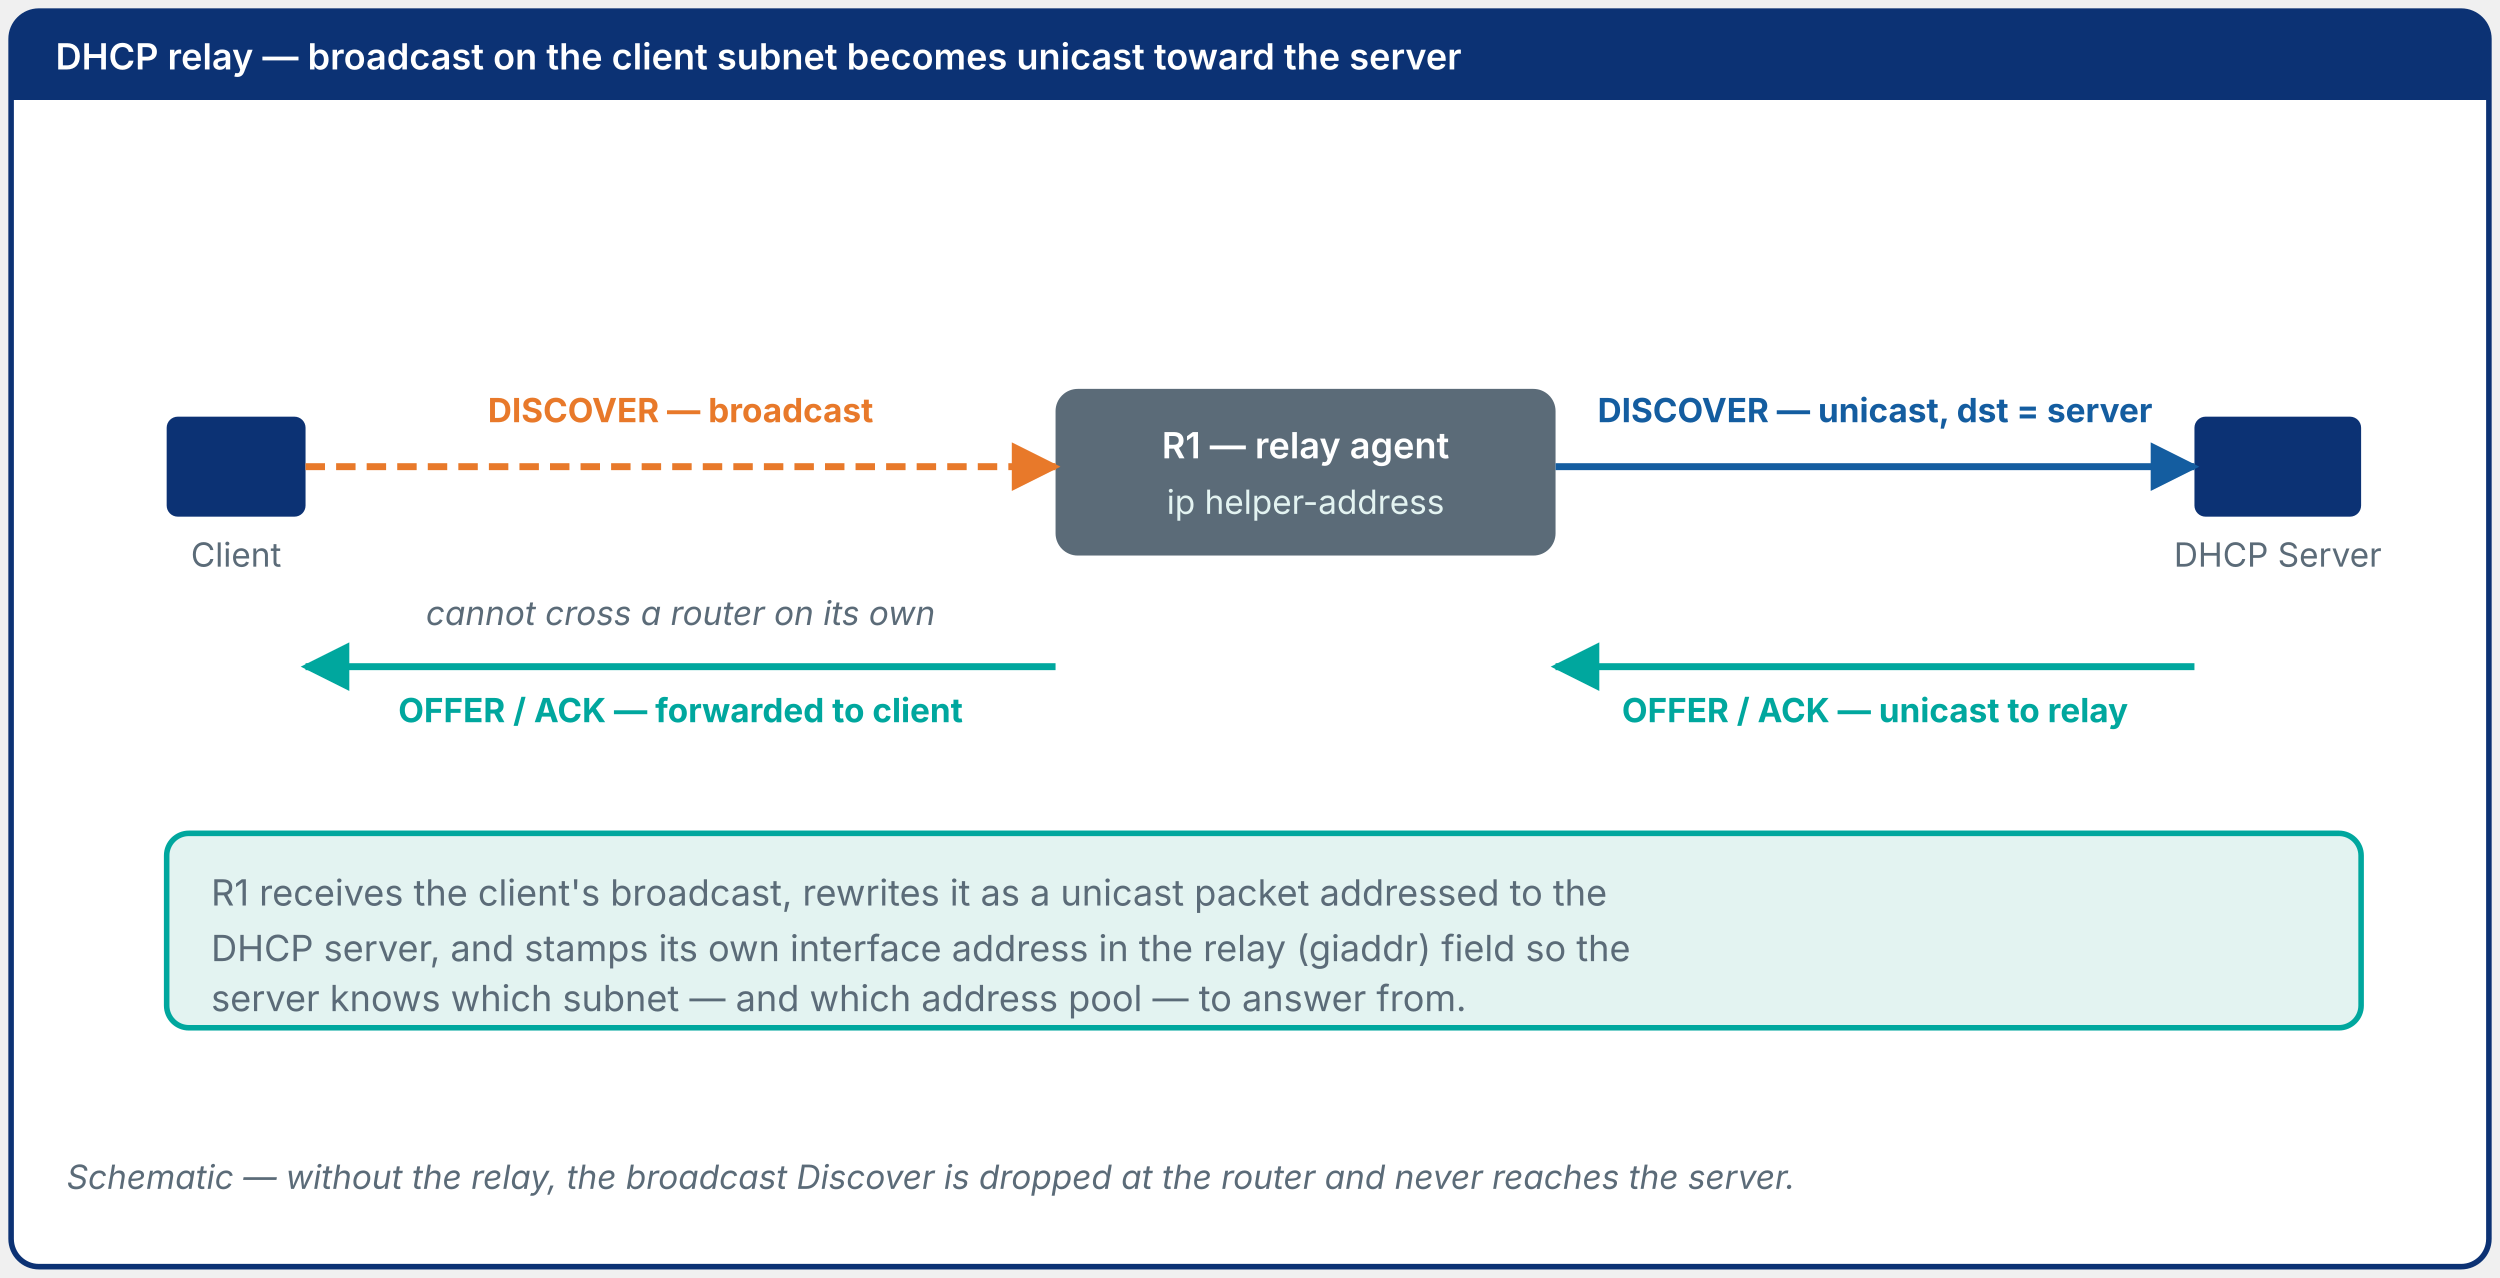
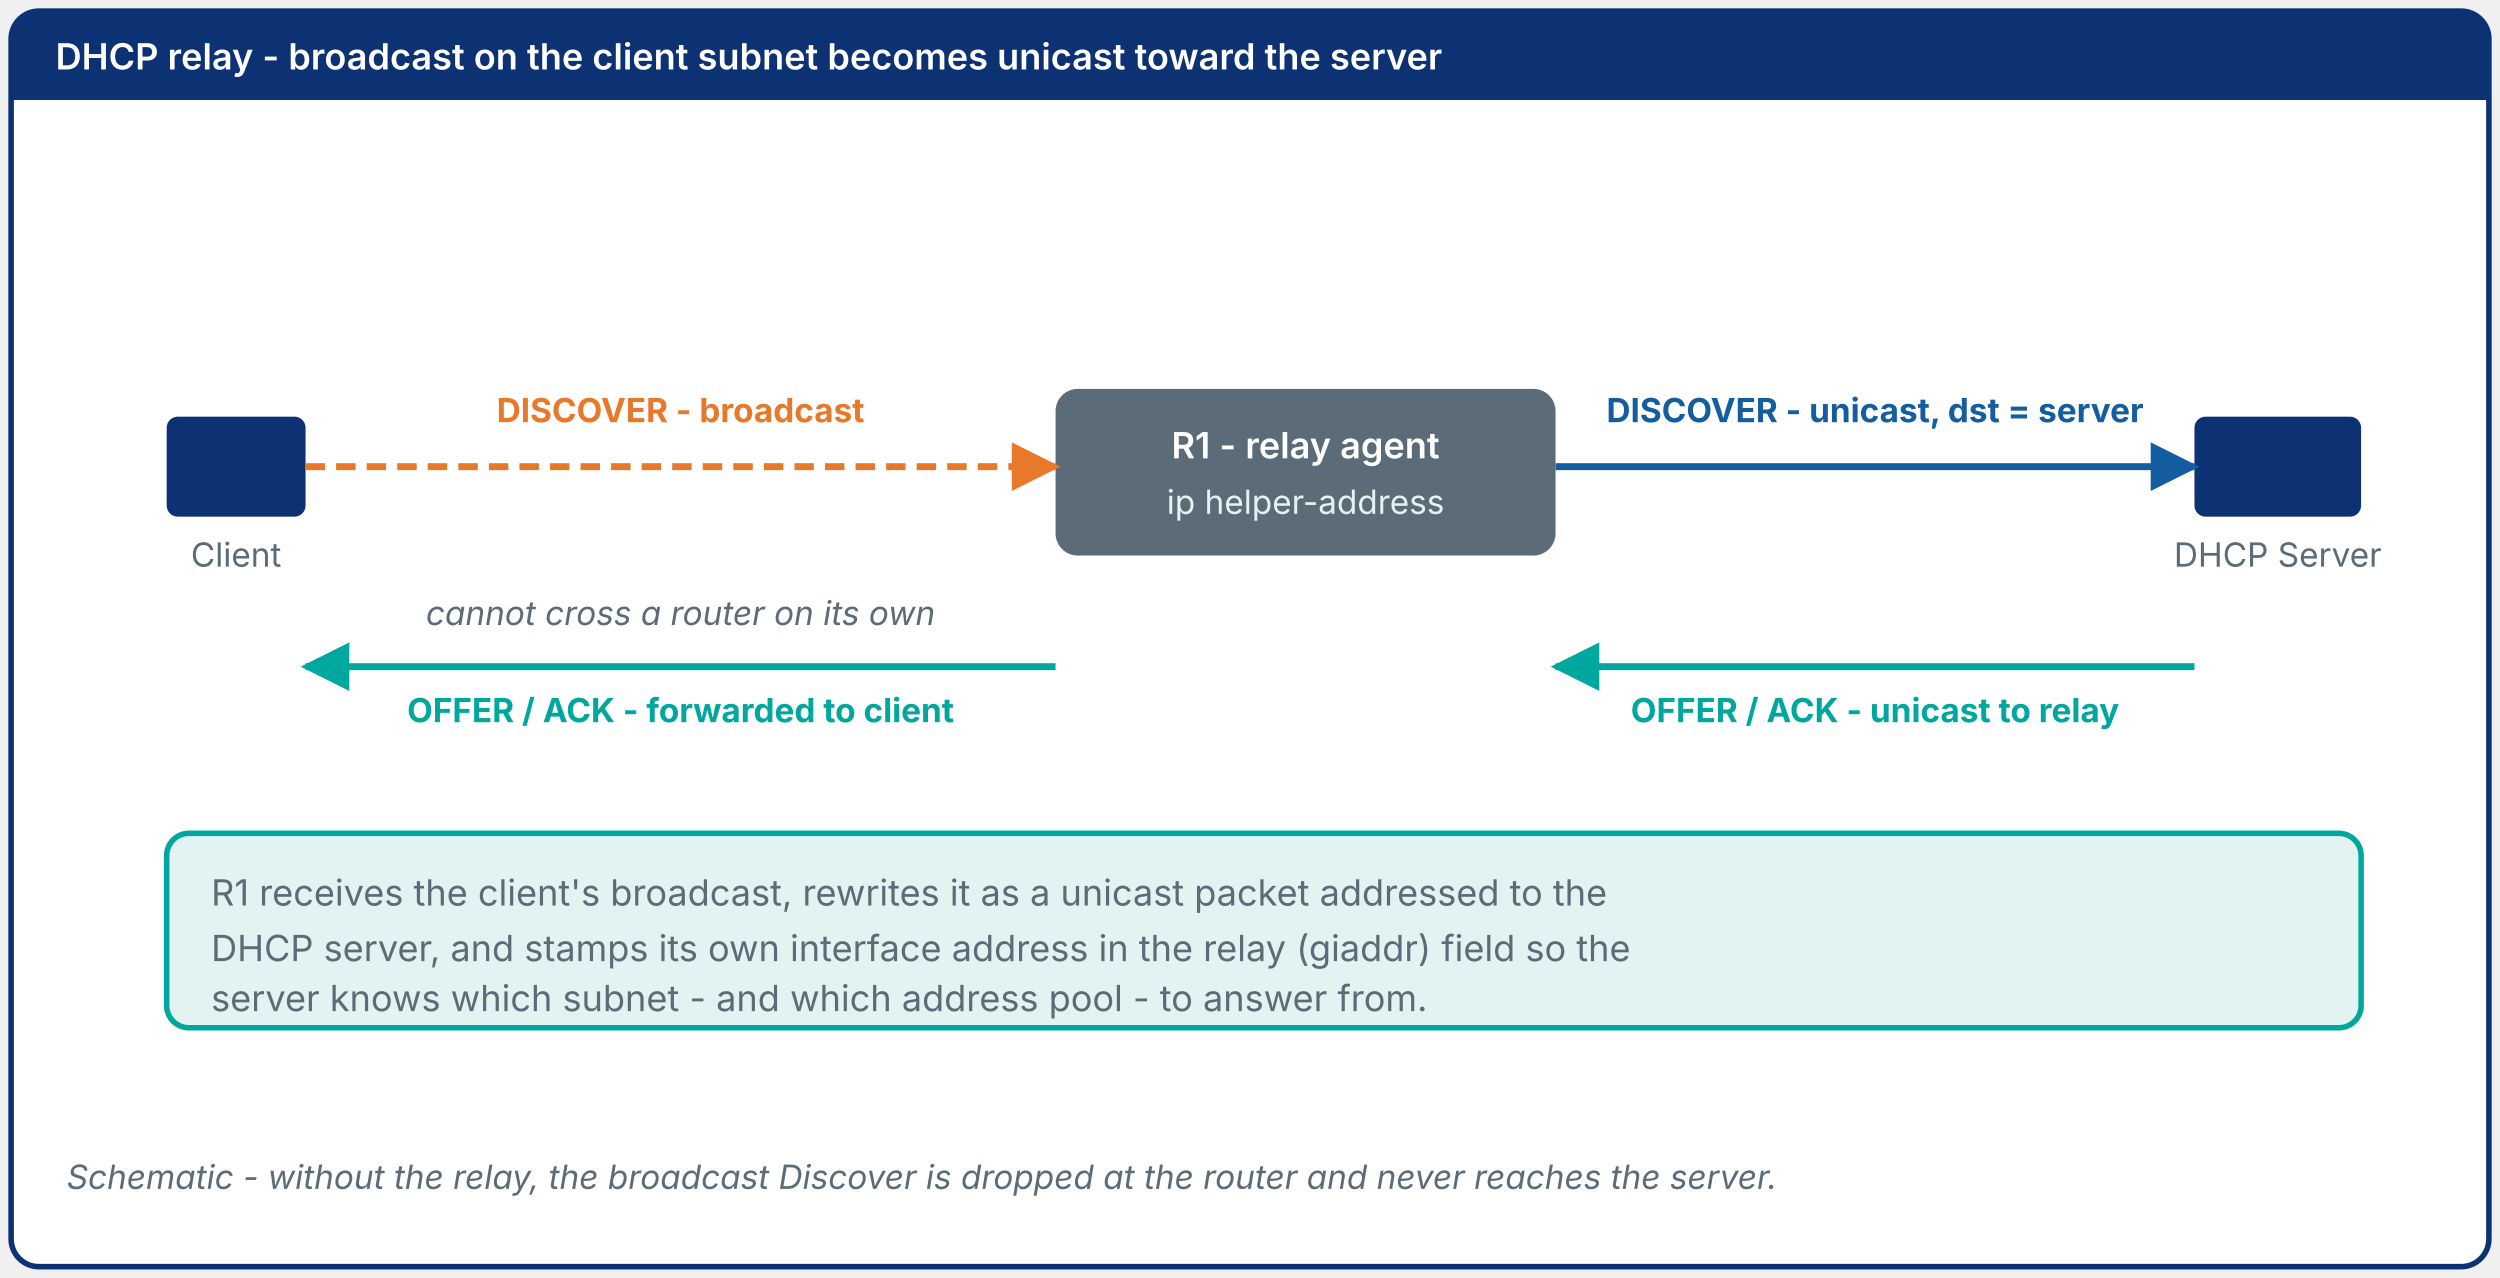
<svg xmlns="http://www.w3.org/2000/svg" viewBox="0 0 900 460" role="img" aria-labelledby="relay-title">
  <style>
  .lbl { font-family: system-ui, -apple-system, sans-serif; fill: #1A1A1A; font-size: 13px; }
  .lbl-sm { font-family: system-ui, -apple-system, sans-serif; fill: #5B6B78; font-size: 12px; }
  .lbl-w { font-family: system-ui, -apple-system, sans-serif; fill: #ffffff; font-size: 13px; font-weight: 600; }
  .lbl-title { font-family: system-ui, -apple-system, sans-serif; fill: #fff; font-size: 13px; font-weight: 600; }
</style>
  <defs>
    <marker id="relayGold" viewBox="0 0 10 10" refX="9" refY="5" markerWidth="7" markerHeight="7" orient="auto-start-reverse">
      <path d="M0,0 L10,5 L0,10 z" fill="#E8792A" />
    </marker>
    <marker id="relayBlue" viewBox="0 0 10 10" refX="9" refY="5" markerWidth="7" markerHeight="7" orient="auto-start-reverse">
      <path d="M0,0 L10,5 L0,10 z" fill="#145DA0" />
    </marker>
    <marker id="relayTeal" viewBox="0 0 10 10" refX="9" refY="5" markerWidth="7" markerHeight="7" orient="auto-start-reverse">
      <path d="M0,0 L10,5 L0,10 z" fill="#00A79E" />
    </marker>
  </defs>
  <rect x="4" y="4" width="892" height="452" rx="10" fill="#ffffff" stroke="#0C3274" stroke-width="2" />
  <rect x="4" y="4" width="892" height="32" rx="10" fill="#0C3274" />
  <rect x="4" y="20" width="892" height="16" fill="#0C3274" />
-   <text x="20" y="25" class="lbl-title">DHCP relay — broadcast on the client subnet becomes unicast toward the server</text>
+   <text x="20" y="25" class="lbl-title">DHCP relay - broadcast on the client subnet becomes unicast toward the server</text>
  <rect x="60" y="150" width="50" height="36" rx="4" fill="#0C3274" />
  <text x="85" y="204" text-anchor="middle" class="lbl-sm">Client</text>
  <rect x="380" y="140" width="180" height="60" rx="8" fill="#5B6B78" />
-   <text x="470" y="165" text-anchor="middle" class="lbl-w">R1 — relay agent</text>
+   <text x="470" y="165" text-anchor="middle" class="lbl-w">R1 - relay agent</text>
  <text x="470" y="185" text-anchor="middle" class="lbl-sm" style="fill:#E3F3F1;">ip helper-address</text>
  <rect x="790" y="150" width="60" height="36" rx="4" fill="#0C3274" />
  <text x="820" y="204" text-anchor="middle" class="lbl-sm">DHCP Server</text>
  <line x1="110" y1="168" x2="380" y2="168" stroke="#E8792A" stroke-width="2.5" stroke-dasharray="7 4" marker-end="url(#relayGold)" />
-   <text x="245" y="152" text-anchor="middle" class="lbl-sm" style="fill:#E8792A;font-weight:700;">DISCOVER — broadcast</text>
+   <text x="245" y="152" text-anchor="middle" class="lbl-sm" style="fill:#E8792A;font-weight:700;">DISCOVER - broadcast</text>
  <text x="245" y="225" text-anchor="middle" class="lbl-sm" style="font-style:italic;">cannot cross a router on its own</text>
  <line x1="560" y1="168" x2="790" y2="168" stroke="#145DA0" stroke-width="2.5" marker-end="url(#relayBlue)" />
-   <text x="675" y="152" text-anchor="middle" class="lbl-sm" style="fill:#145DA0;font-weight:700;">DISCOVER — unicast, dst = server</text>
+   <text x="675" y="152" text-anchor="middle" class="lbl-sm" style="fill:#145DA0;font-weight:700;">DISCOVER - unicast, dst = server</text>
  <line x1="790" y1="240" x2="560" y2="240" stroke="#00A79E" stroke-width="2.5" marker-end="url(#relayTeal)" />
-   <text x="675" y="260" text-anchor="middle" class="lbl-sm" style="fill:#00A79E;font-weight:700;">OFFER / ACK — unicast to relay</text>
+   <text x="675" y="260" text-anchor="middle" class="lbl-sm" style="fill:#00A79E;font-weight:700;">OFFER / ACK - unicast to relay</text>
  <line x1="380" y1="240" x2="110" y2="240" stroke="#00A79E" stroke-width="2.5" marker-end="url(#relayTeal)" />
-   <text x="245" y="260" text-anchor="middle" class="lbl-sm" style="fill:#00A79E;font-weight:700;">OFFER / ACK — forwarded to client</text>
+   <text x="245" y="260" text-anchor="middle" class="lbl-sm" style="fill:#00A79E;font-weight:700;">OFFER / ACK - forwarded to client</text>
  <rect x="60" y="300" width="790" height="70" rx="8" fill="#E3F3F1" stroke="#00A79E" stroke-width="2" />
  <text x="76" y="326" class="lbl-sm" style="font-size:13px;">R1 receives the client's broadcast, rewrites it as a unicast packet addressed to the</text>
  <text x="76" y="346" class="lbl-sm" style="font-size:13px;">DHCP server, and stamps its own interface address in the relay (giaddr) field so the</text>
-   <text x="76" y="364" class="lbl-sm" style="font-size:13px;">server knows which subnet — and which address pool — to answer from.</text>
-   <text x="24" y="428" class="lbl-sm" style="font-style:italic;">Schematic — without the relay, the broadcast Discover is dropped at the router and never reaches the server.</text>
+   <text x="76" y="364" class="lbl-sm" style="font-size:13px;">server knows which subnet - and which address pool - to answer from.</text>
+   <text x="24" y="428" class="lbl-sm" style="font-style:italic;">Schematic - without the relay, the broadcast Discover is dropped at the router and never reaches the server.</text>
</svg>
